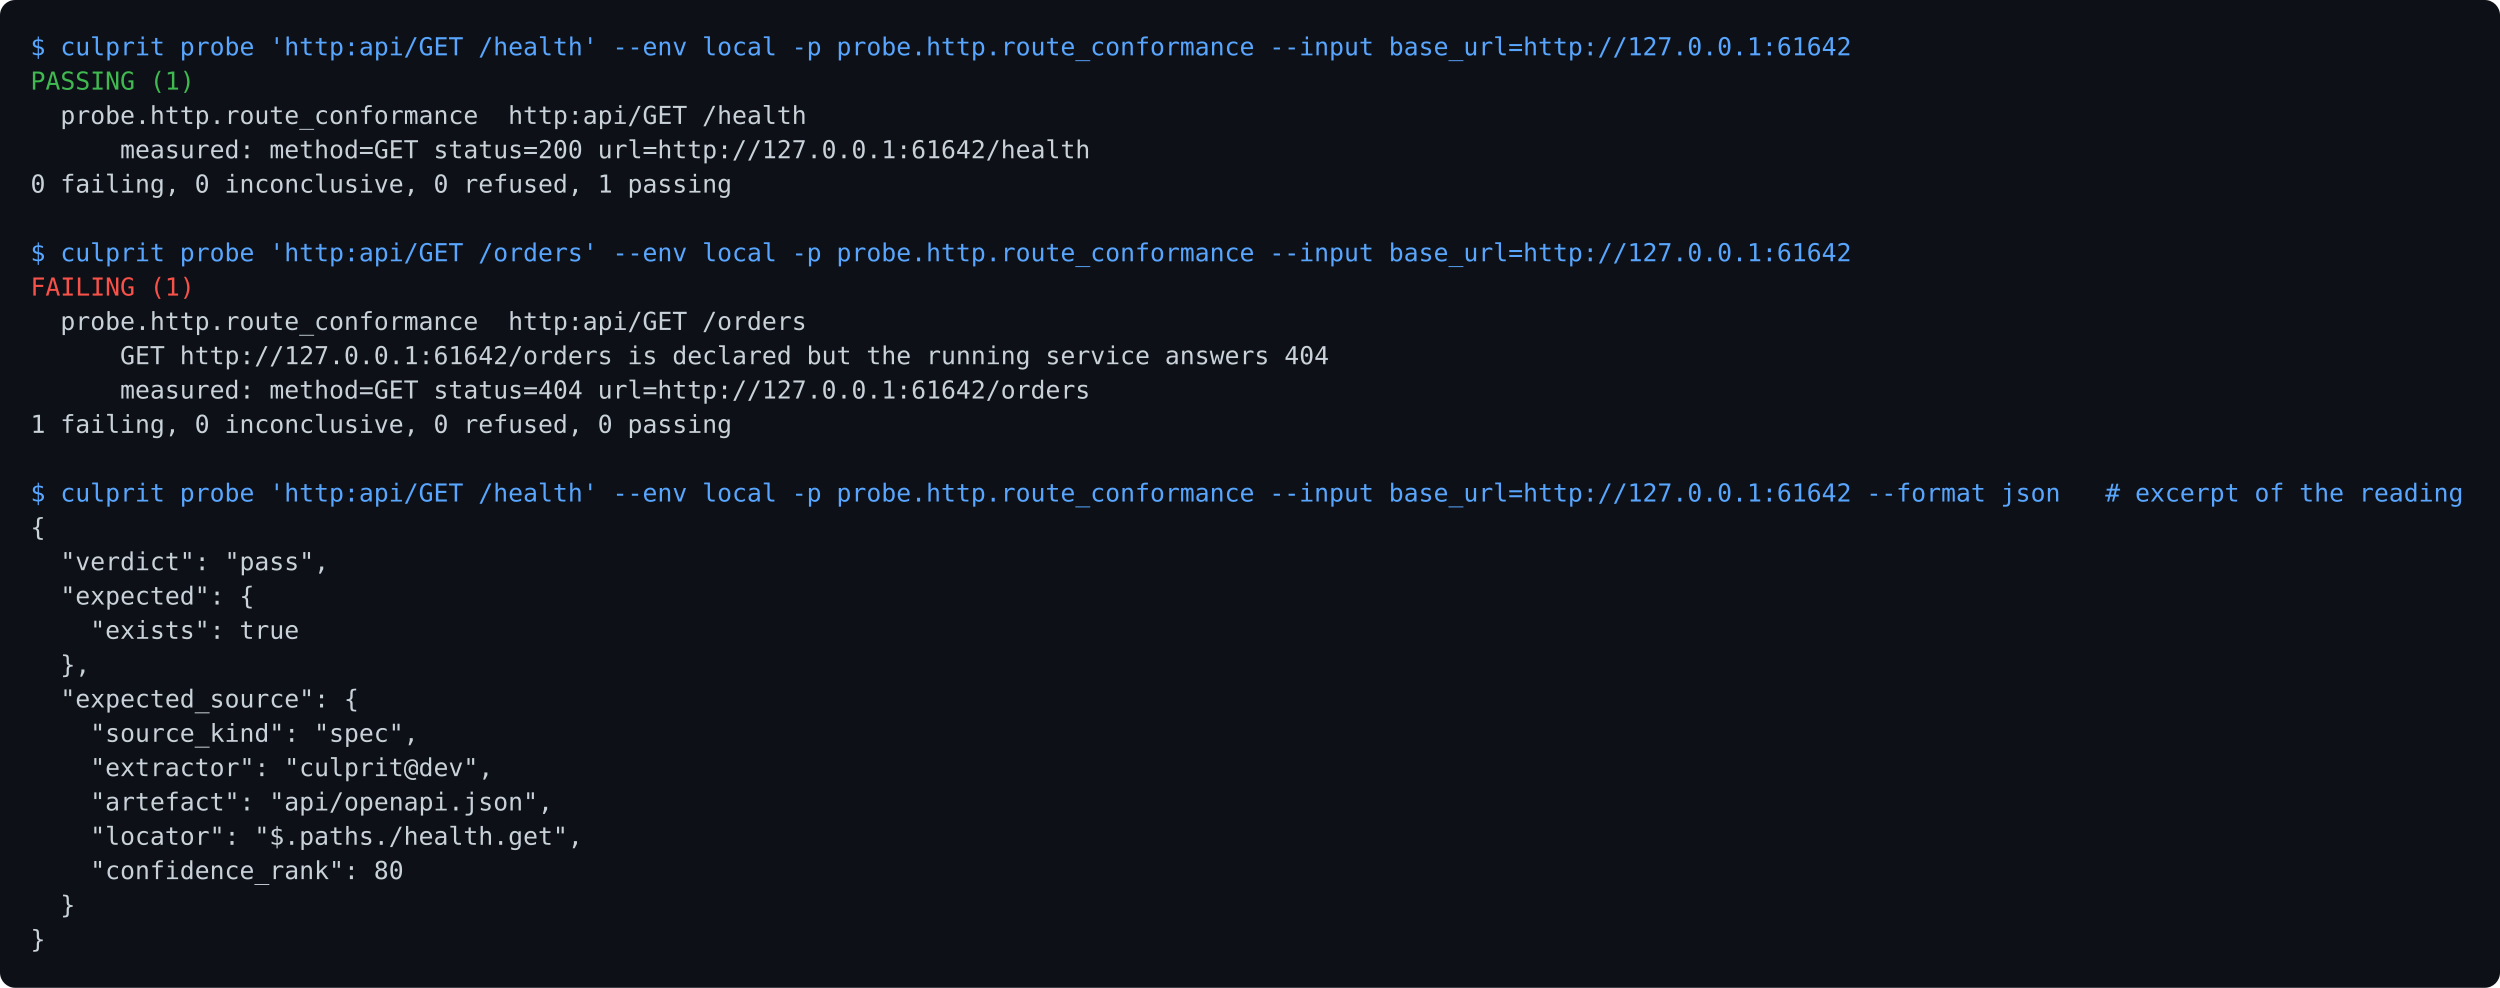
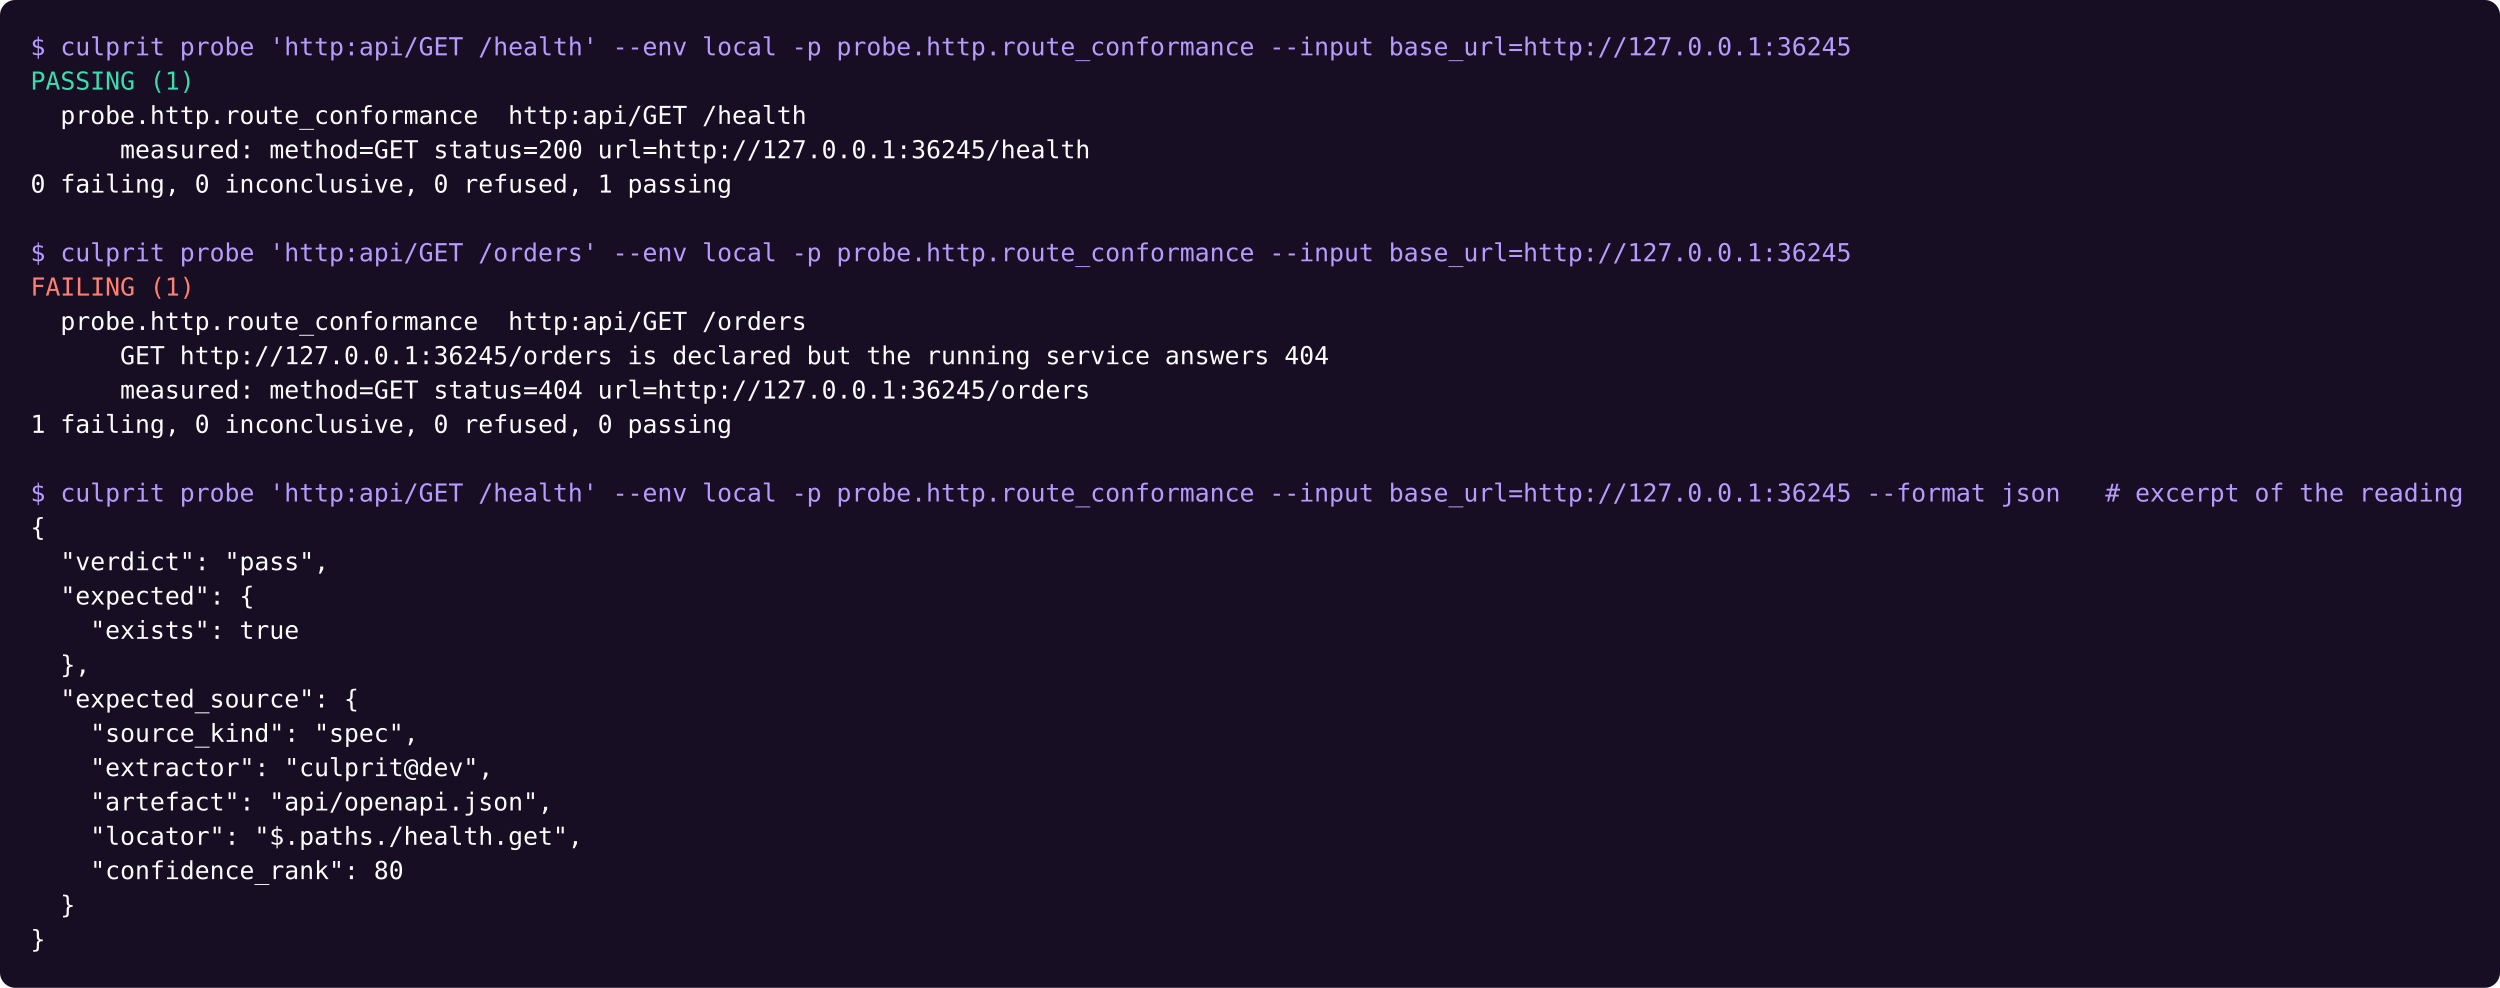
<svg xmlns="http://www.w3.org/2000/svg" width="1311" height="518" viewBox="0 0 1311 518" role="img">
-   <rect width="100%" height="100%" rx="8" fill="#0d1117" />
-   <g font-family="ui-monospace, SFMono-Regular, Menlo, Consolas, monospace" font-size="13">
-     <text x="16" y="29" fill="#58a6ff" xml:space="preserve">$ culprit probe 'http:api/GET /health' --env local -p probe.http.route_conformance --input base_url=http://127.0.0.1:61642</text>
-     <text x="16" y="47" fill="#3fb950" xml:space="preserve">PASSING (1)</text>
-     <text x="16" y="65" fill="#c9d1d9" xml:space="preserve">  probe.http.route_conformance  http:api/GET /health</text>
-     <text x="16" y="83" fill="#c9d1d9" xml:space="preserve">      measured: method=GET status=200 url=http://127.0.0.1:61642/health</text>
-     <text x="16" y="101" fill="#c9d1d9" xml:space="preserve">0 failing, 0 inconclusive, 0 refused, 1 passing</text>
-     <text x="16" y="119" fill="#c9d1d9" xml:space="preserve" />
-     <text x="16" y="137" fill="#58a6ff" xml:space="preserve">$ culprit probe 'http:api/GET /orders' --env local -p probe.http.route_conformance --input base_url=http://127.0.0.1:61642</text>
-     <text x="16" y="155" fill="#f85149" xml:space="preserve">FAILING (1)</text>
-     <text x="16" y="173" fill="#c9d1d9" xml:space="preserve">  probe.http.route_conformance  http:api/GET /orders</text>
-     <text x="16" y="191" fill="#c9d1d9" xml:space="preserve">      GET http://127.0.0.1:61642/orders is declared but the running service answers 404</text>
-     <text x="16" y="209" fill="#c9d1d9" xml:space="preserve">      measured: method=GET status=404 url=http://127.0.0.1:61642/orders</text>
-     <text x="16" y="227" fill="#c9d1d9" xml:space="preserve">1 failing, 0 inconclusive, 0 refused, 0 passing</text>
-     <text x="16" y="245" fill="#c9d1d9" xml:space="preserve" />
-     <text x="16" y="263" fill="#58a6ff" xml:space="preserve">$ culprit probe 'http:api/GET /health' --env local -p probe.http.route_conformance --input base_url=http://127.0.0.1:61642 --format json   # excerpt of the reading</text>
-     <text x="16" y="281" fill="#c9d1d9" xml:space="preserve">{</text>
-     <text x="16" y="299" fill="#c9d1d9" xml:space="preserve">  "verdict": "pass",</text>
-     <text x="16" y="317" fill="#c9d1d9" xml:space="preserve">  "expected": {</text>
-     <text x="16" y="335" fill="#c9d1d9" xml:space="preserve">    "exists": true</text>
-     <text x="16" y="353" fill="#c9d1d9" xml:space="preserve">  },</text>
-     <text x="16" y="371" fill="#c9d1d9" xml:space="preserve">  "expected_source": {</text>
-     <text x="16" y="389" fill="#c9d1d9" xml:space="preserve">    "source_kind": "spec",</text>
-     <text x="16" y="407" fill="#c9d1d9" xml:space="preserve">    "extractor": "culprit@dev",</text>
-     <text x="16" y="425" fill="#c9d1d9" xml:space="preserve">    "artefact": "api/openapi.json",</text>
-     <text x="16" y="443" fill="#c9d1d9" xml:space="preserve">    "locator": "$.paths./health.get",</text>
-     <text x="16" y="461" fill="#c9d1d9" xml:space="preserve">    "confidence_rank": 80</text>
-     <text x="16" y="479" fill="#c9d1d9" xml:space="preserve">  }</text>
-     <text x="16" y="497" fill="#c9d1d9" xml:space="preserve">}</text>
+   <rect width="100%" height="100%" rx="8" fill="#180e23" />
+   <g font-family="JetBrains Mono, ui-monospace, SFMono-Regular, Menlo, Consolas, monospace" font-size="13">
+     <text x="16" y="29" fill="#b69cff" xml:space="preserve">$ culprit probe 'http:api/GET /health' --env local -p probe.http.route_conformance --input base_url=http://127.0.0.1:36245</text>
+     <text x="16" y="47" fill="#3ddbae" xml:space="preserve">PASSING (1)</text>
+     <text x="16" y="65" fill="#fdfdfd" xml:space="preserve">  probe.http.route_conformance  http:api/GET /health</text>
+     <text x="16" y="83" fill="#fdfdfd" xml:space="preserve">      measured: method=GET status=200 url=http://127.0.0.1:36245/health</text>
+     <text x="16" y="101" fill="#fdfdfd" xml:space="preserve">0 failing, 0 inconclusive, 0 refused, 1 passing</text>
+     <text x="16" y="119" fill="#fdfdfd" xml:space="preserve" />
+     <text x="16" y="137" fill="#b69cff" xml:space="preserve">$ culprit probe 'http:api/GET /orders' --env local -p probe.http.route_conformance --input base_url=http://127.0.0.1:36245</text>
+     <text x="16" y="155" fill="#ff8070" xml:space="preserve">FAILING (1)</text>
+     <text x="16" y="173" fill="#fdfdfd" xml:space="preserve">  probe.http.route_conformance  http:api/GET /orders</text>
+     <text x="16" y="191" fill="#fdfdfd" xml:space="preserve">      GET http://127.0.0.1:36245/orders is declared but the running service answers 404</text>
+     <text x="16" y="209" fill="#fdfdfd" xml:space="preserve">      measured: method=GET status=404 url=http://127.0.0.1:36245/orders</text>
+     <text x="16" y="227" fill="#fdfdfd" xml:space="preserve">1 failing, 0 inconclusive, 0 refused, 0 passing</text>
+     <text x="16" y="245" fill="#fdfdfd" xml:space="preserve" />
+     <text x="16" y="263" fill="#b69cff" xml:space="preserve">$ culprit probe 'http:api/GET /health' --env local -p probe.http.route_conformance --input base_url=http://127.0.0.1:36245 --format json   # excerpt of the reading</text>
+     <text x="16" y="281" fill="#fdfdfd" xml:space="preserve">{</text>
+     <text x="16" y="299" fill="#fdfdfd" xml:space="preserve">  "verdict": "pass",</text>
+     <text x="16" y="317" fill="#fdfdfd" xml:space="preserve">  "expected": {</text>
+     <text x="16" y="335" fill="#fdfdfd" xml:space="preserve">    "exists": true</text>
+     <text x="16" y="353" fill="#fdfdfd" xml:space="preserve">  },</text>
+     <text x="16" y="371" fill="#fdfdfd" xml:space="preserve">  "expected_source": {</text>
+     <text x="16" y="389" fill="#fdfdfd" xml:space="preserve">    "source_kind": "spec",</text>
+     <text x="16" y="407" fill="#fdfdfd" xml:space="preserve">    "extractor": "culprit@dev",</text>
+     <text x="16" y="425" fill="#fdfdfd" xml:space="preserve">    "artefact": "api/openapi.json",</text>
+     <text x="16" y="443" fill="#fdfdfd" xml:space="preserve">    "locator": "$.paths./health.get",</text>
+     <text x="16" y="461" fill="#fdfdfd" xml:space="preserve">    "confidence_rank": 80</text>
+     <text x="16" y="479" fill="#fdfdfd" xml:space="preserve">  }</text>
+     <text x="16" y="497" fill="#fdfdfd" xml:space="preserve">}</text>
  </g>
</svg>
